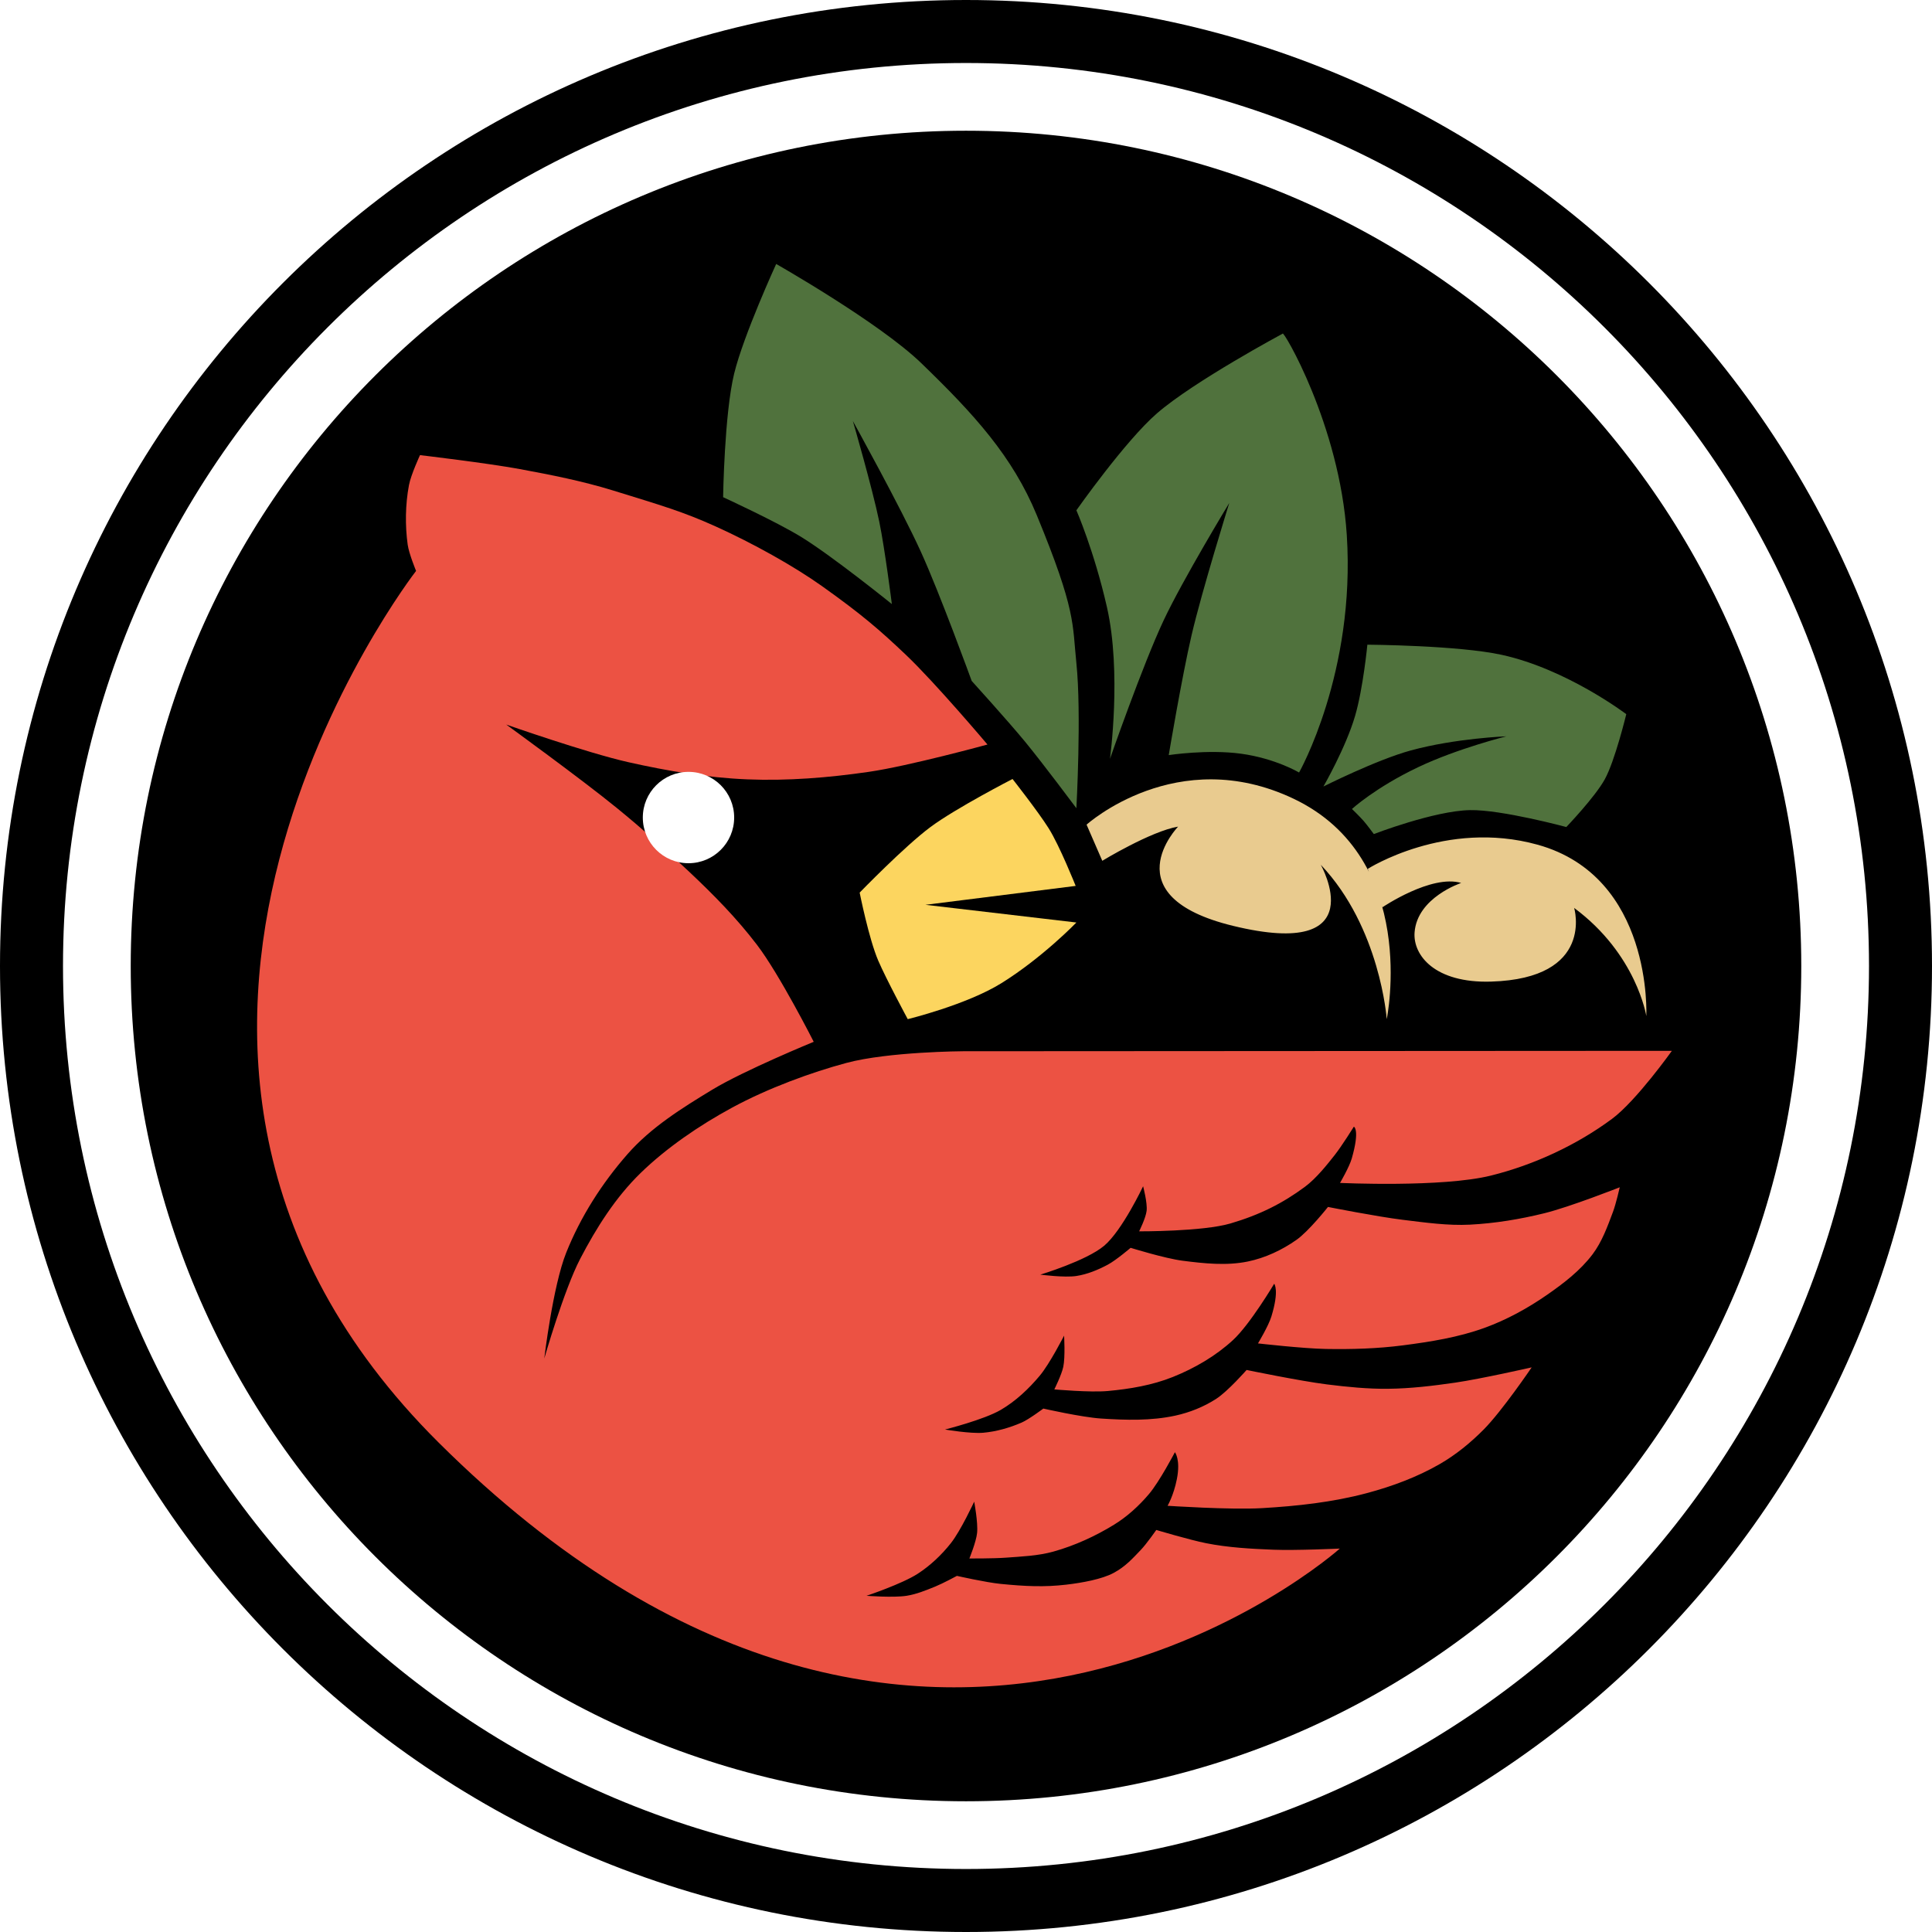
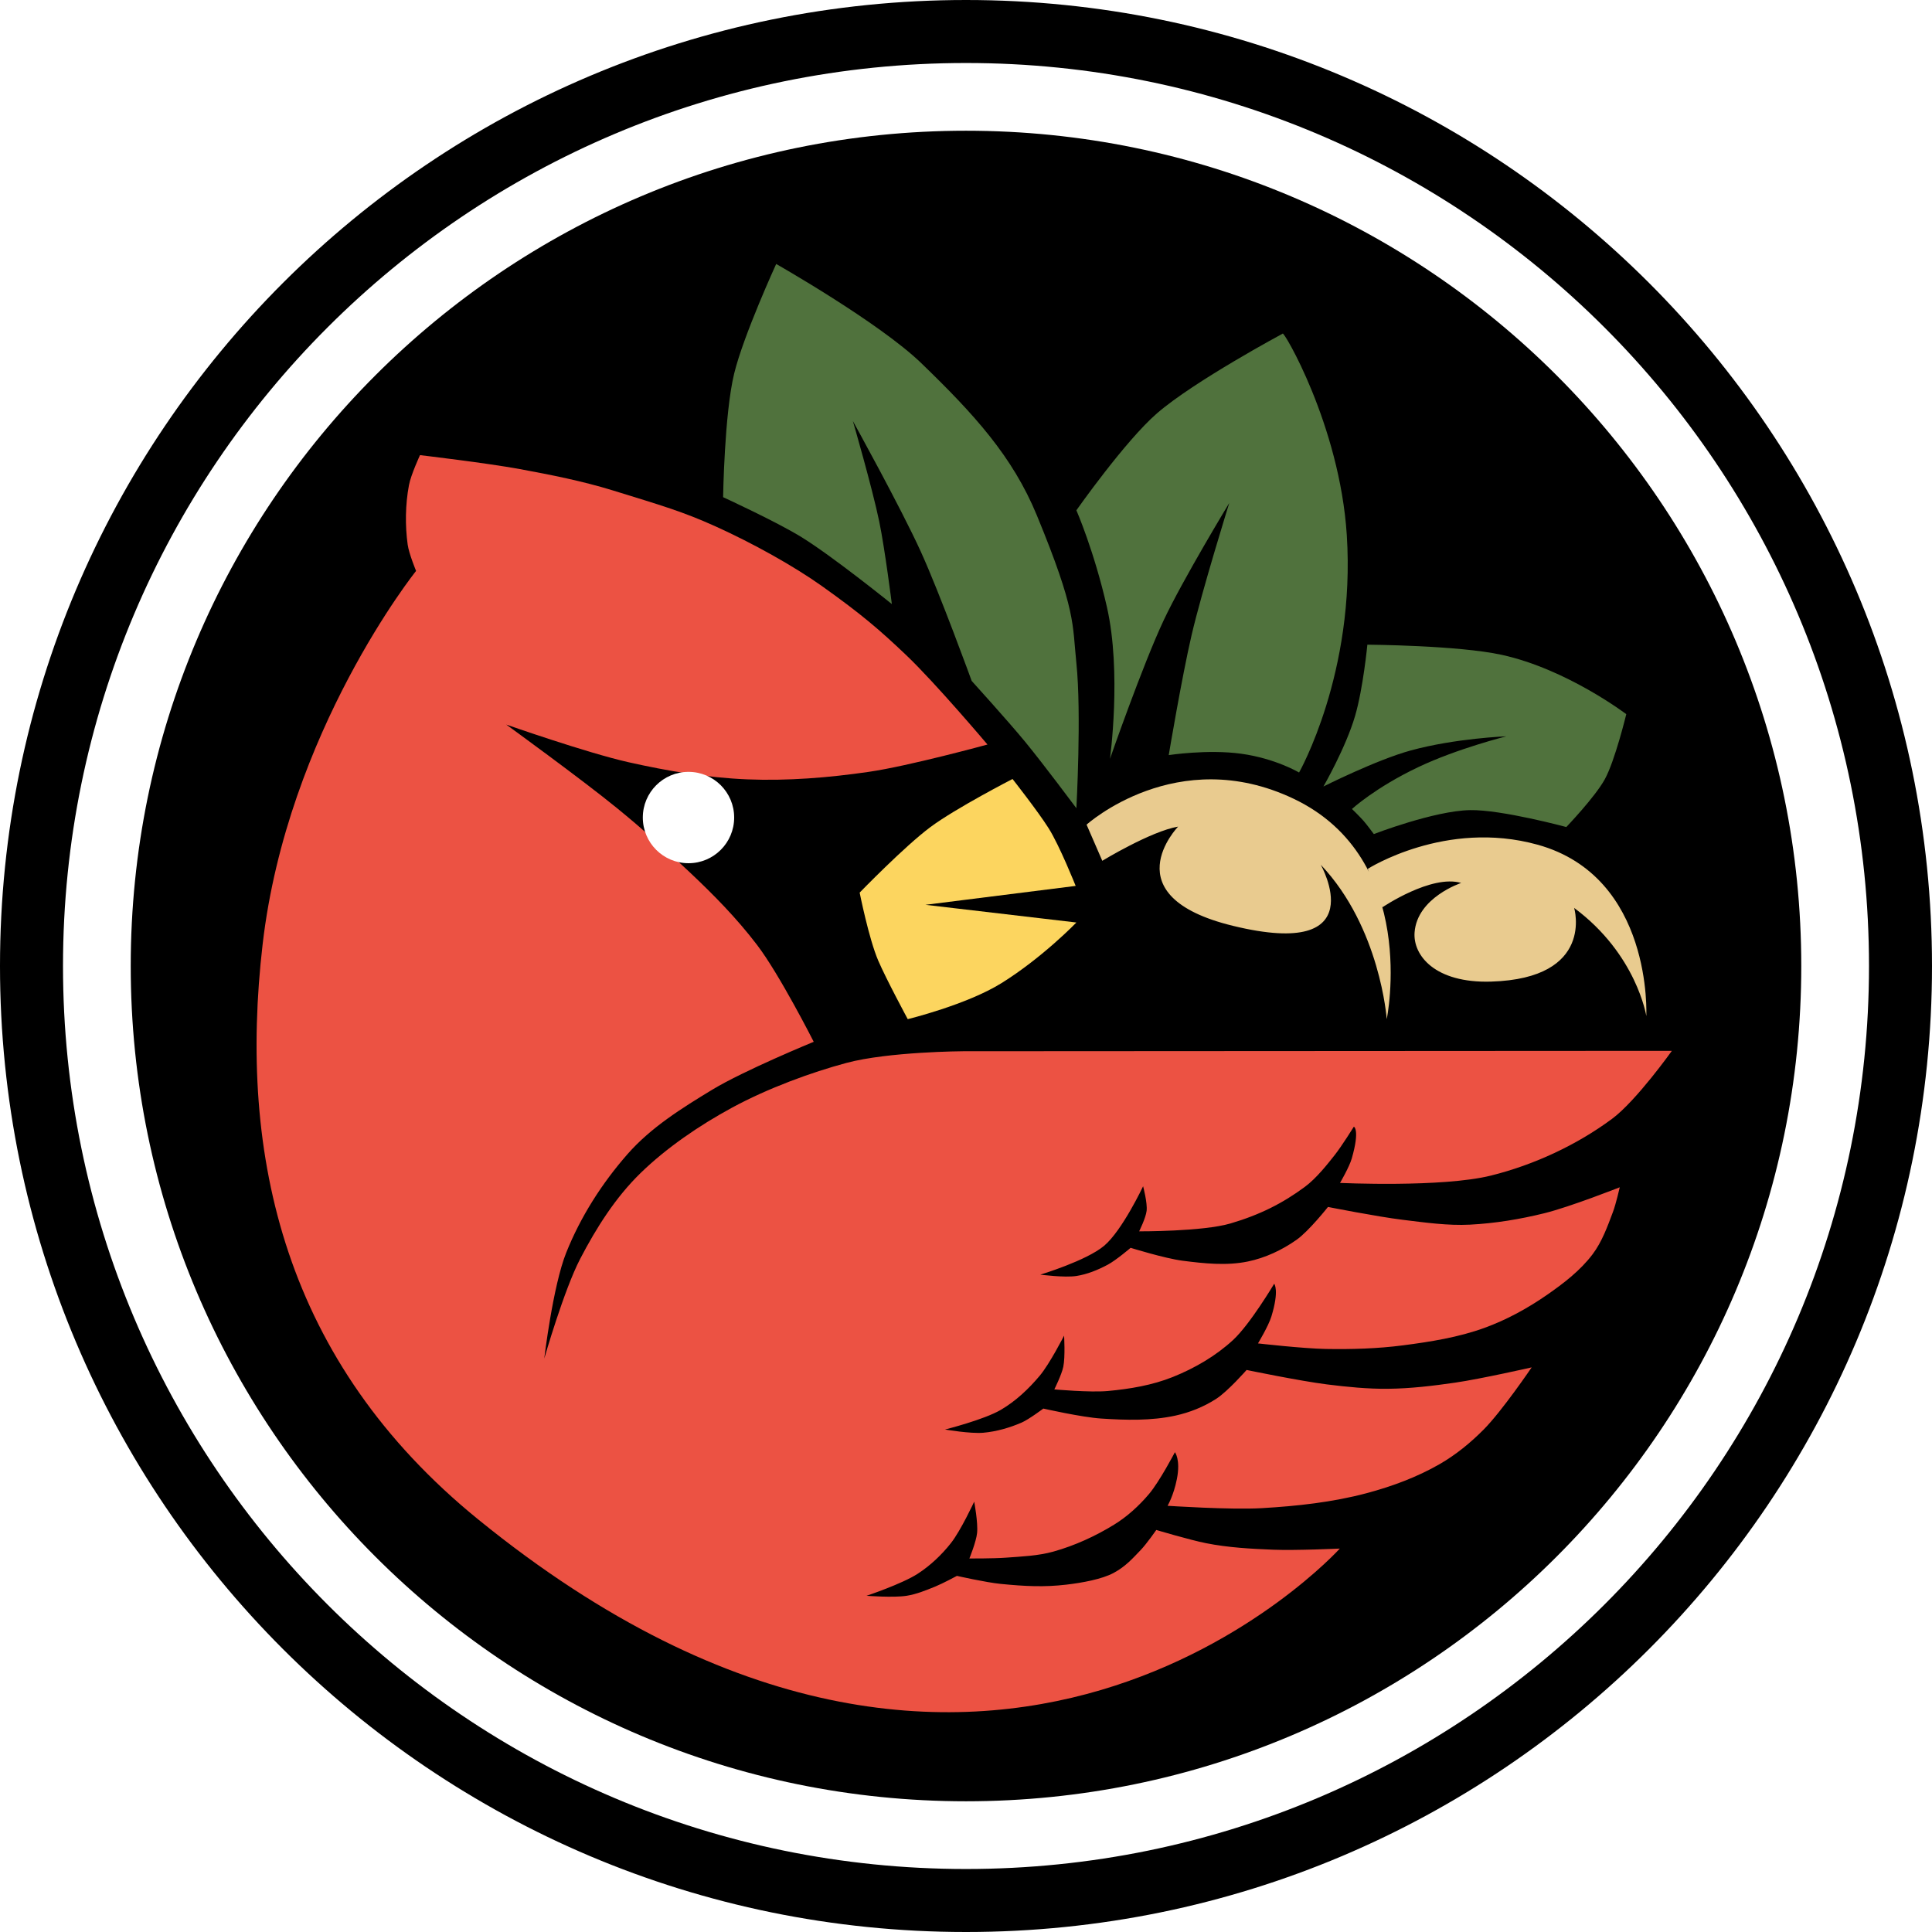
<svg xmlns="http://www.w3.org/2000/svg" viewBox="0 0 368 368">
  <defs />
  <path d="M 368 184 C 368 285.62 285.62 368 184 368 C 82.38 368 0 285.62 0 184 C 0 82.38 82.38 0 184 0 C 285.62 0 368 82.38 368 184 Z M 184 12 C 89.007 12 12 89.007 12 184 C 12 278.993 89.007 356 184 356 C 278.993 356 356 278.993 356 184 C 356 89.007 278.993 12 184 12 Z" style="">
    </path>
  <ellipse style="" cx="184" cy="184" rx="159.1" ry="159.1">
    </ellipse>
  <path style="fill: rgb(252, 213, 95);" d="M 163.745 170.02 C 163.745 170.02 172.326 161.169 177.255 157.513 C 182.096 153.922 192.861 148.378 192.861 148.378 C 192.861 148.378 197.648 154.45 199.741 157.765 C 201.837 161.085 204.89 168.745 204.89 168.745 L 176.276 172.344 L 205.026 175.715 C 205.026 175.715 198.618 182.37 190.763 187.26 C 184.127 191.391 172.904 194.123 172.904 194.123 C 172.904 194.123 168.815 186.541 167.284 182.978 C 165.488 178.799 163.745 170.02 163.745 170.02 Z">
    </path>
  <path style="fill: rgb(233, 203, 143);" d="M 260.528 165.497 C 260.528 165.497 275.342 156.037 292.865 160.893 C 314.9 167 313.582 193.527 313.582 193.527 C 313.582 193.527 311.744 181.76 299.84 172.94 C 299.84 172.94 303.857 186.376 284.016 186.972 C 273.304 187.294 269.117 181.955 269.444 177.597 C 269.943 170.934 278.318 168.182 278.318 168.182 C 272.622 166.506 263.331 172.808 263.331 172.808 L 260.528 165.497 Z M 206.967 157.076 C 206.967 157.076 224.157 141.567 246.391 152.137 C 270.47 163.585 264.141 194.123 264.141 194.123 C 264.141 194.123 262.915 176.66 251.57 164.708 C 251.57 164.708 261.922 182.959 234.818 176.343 C 211.588 170.672 224.403 157.45 224.403 157.45 C 219.197 158.335 209.96 163.961 209.96 163.961 L 206.967 157.076 Z">
    </path>
  <path style="fill: rgb(80, 114, 61);" d="M 260.45 122.797 C 260.45 122.797 277.728 122.909 286.046 124.731 C 298.481 127.456 309.767 136.034 309.767 136.034 C 309.767 136.034 307.615 144.922 305.667 148.449 C 303.788 151.852 298.345 157.53 298.345 157.53 C 298.345 157.53 285.997 154.197 280 154.308 C 273.181 154.435 261.68 158.869 261.68 158.869 C 261.68 158.869 260.431 157.166 259.739 156.37 C 259.042 155.57 257.518 154.089 257.518 154.089 C 257.518 154.089 261.943 150.018 270.156 146.114 C 277.577 142.586 286.924 140.252 286.924 140.252 C 286.924 140.252 277.219 140.618 268.709 142.945 C 262.176 144.731 252.082 149.81 252.082 149.81 C 252.082 149.81 256.338 142.423 258.106 136.386 C 259.65 131.116 260.45 122.797 260.45 122.797 Z">
    </path>
  <path style="fill: rgb(80, 114, 61);" d="M 205.026 97.198 C 205.026 97.198 214.325 83.977 220.371 78.735 C 227.449 72.598 244.314 63.554 244.314 63.554 C 244.282 62.592 255.172 80.892 256.531 101.902 C 258.228 128.136 247.444 147.146 247.444 147.146 C 247.444 147.146 242.944 144.467 236.427 143.569 C 230.034 142.688 222.615 143.829 222.615 143.829 C 222.615 143.829 225.126 128.876 226.974 120.956 C 228.956 112.464 234.149 95.799 234.149 95.799 C 234.149 95.799 225.298 110.406 221.668 118.118 C 217.645 126.667 211.421 144.545 211.421 144.545 C 211.421 144.545 213.678 128.086 210.844 115.637 C 208.406 104.927 205.026 97.198 205.026 97.198 Z">
    </path>
  <path style="fill: rgb(80, 114, 61);" d="M 137.735 94.701 C 137.735 94.701 137.975 78.812 139.841 71.157 C 141.621 63.851 147.845 50.281 147.845 50.281 C 147.845 50.281 167.458 61.421 175.484 69.175 C 185.541 78.89 192.864 86.927 197.485 98.135 C 205.026 116.424 204.241 118.781 205.026 126.322 C 206.018 135.845 205.026 153.947 205.026 153.947 C 205.026 153.947 198.634 145.385 195.239 141.262 C 191.978 137.302 185.083 129.698 185.083 129.698 C 185.083 129.698 179.045 113.092 175.387 105.06 C 171.515 96.558 162.452 80.197 162.452 80.197 C 162.452 80.197 166.141 92.896 167.479 99.364 C 168.552 104.548 169.877 115.062 169.877 115.062 C 169.877 115.062 158.787 106.105 152.744 102.359 C 147.97 99.4 137.735 94.701 137.735 94.701 Z">
    </path>
-   <path style="fill: rgb(236, 82, 67);" d="M 183.446 200.235 L 318.454 200.158 C 318.454 200.158 311.671 209.691 307.048 213.118 C 300.354 218.08 292.223 221.876 283.983 223.921 C 274.674 226.231 255.243 225.317 255.243 225.317 C 255.243 225.317 257.006 222.31 257.482 220.652 C 259.071 215.125 257.88 214.602 257.88 214.602 C 257.88 214.602 255.568 218.319 254.212 220.032 C 252.88 221.715 250.762 224.428 248.543 226.07 C 244.312 229.201 239.986 231.388 234.376 233.04 C 229.09 234.597 216.979 234.541 216.979 234.541 C 216.979 234.541 218.239 232.015 218.403 230.64 C 218.583 229.131 217.735 225.956 217.735 225.956 C 217.735 225.956 213.761 234.384 210.321 237.283 C 206.918 240.151 198.158 242.788 198.158 242.788 C 198.158 242.788 202.762 243.397 205.026 243.045 C 207.12 242.719 209.139 241.888 211.008 240.889 C 212.597 240.04 215.356 237.681 215.356 237.681 C 215.356 237.681 221.872 239.703 225.239 240.136 C 229.354 240.665 233.622 241.124 237.686 240.286 C 240.995 239.604 244.182 238.108 246.945 236.165 C 249.312 234.5 252.948 229.895 252.948 229.895 C 252.948 229.895 262.389 231.759 267.161 232.34 C 271.42 232.859 275.772 233.486 280 233.267 C 284.768 233.02 289.522 232.237 294.158 231.093 C 299.075 229.88 308.525 226.15 308.525 226.15 C 308.525 226.15 307.804 229.313 307.236 230.827 C 306.186 233.629 305.146 236.527 303.345 238.916 C 301.014 242.009 297.85 244.434 294.668 246.642 C 290.98 249.201 286.978 251.395 282.759 252.928 C 277.78 254.736 272.474 255.578 267.221 256.259 C 262.358 256.889 257.429 257.03 252.526 256.944 C 248.209 256.868 239.616 255.886 239.616 255.886 C 239.616 255.886 241.609 252.586 242.169 250.761 C 243.723 245.695 242.702 244.522 242.702 244.522 C 242.702 244.522 238.118 252.243 234.863 255.245 C 231.569 258.283 227.565 260.609 223.406 262.278 C 219.482 263.852 215.218 264.569 211.008 264.954 C 207.625 265.263 200.822 264.647 200.822 264.647 C 200.822 264.647 202.223 261.85 202.533 260.335 C 202.929 258.399 202.683 254.409 202.683 254.409 C 202.683 254.409 199.959 259.762 198.044 262.043 C 195.932 264.559 193.471 266.883 190.636 268.542 C 187.392 270.44 180 272.287 180 272.287 C 180 272.287 184.848 273.117 187.272 272.905 C 189.792 272.685 192.341 271.946 194.607 270.961 C 195.965 270.371 198.73 268.299 198.73 268.299 C 198.73 268.299 206.017 269.953 209.73 270.198 C 214.438 270.508 219.264 270.648 223.874 269.642 C 226.62 269.043 229.314 267.963 231.673 266.434 C 233.901 264.99 237.446 260.946 237.446 260.946 C 237.446 260.946 247.62 263.053 252.77 263.698 C 256.626 264.181 260.514 264.569 264.4 264.53 C 268.685 264.487 272.961 263.972 277.201 263.356 C 282.094 262.645 291.748 260.453 291.748 260.453 C 291.748 260.453 286.119 268.748 282.61 272.287 C 280.106 274.812 277.304 277.104 274.222 278.878 C 269.891 281.371 265.12 283.134 260.291 284.42 C 253.808 286.146 247.065 286.874 240.368 287.266 C 234.385 287.616 222.393 286.817 222.393 286.817 C 222.393 286.817 223.539 284.897 224.166 281.732 C 224.906 277.992 223.793 276.612 223.793 276.612 C 223.793 276.612 220.876 282.19 218.859 284.572 C 216.952 286.824 214.72 288.866 212.207 290.412 C 208.677 292.584 204.724 294.401 200.672 295.534 C 197.715 296.361 194.597 296.474 191.535 296.703 C 189.244 296.874 184.644 296.853 184.644 296.853 C 184.644 296.853 185.943 293.675 186.113 291.991 C 186.313 290.006 185.562 286.031 185.562 286.031 C 185.562 286.031 183.001 291.553 181.132 293.92 C 179.352 296.174 177.21 298.2 174.802 299.764 C 171.834 301.691 165.051 303.961 165.051 303.961 C 165.051 303.961 170.17 304.355 172.683 303.96 C 174.566 303.664 176.36 302.922 178.127 302.207 C 179.555 301.629 182.272 300.167 182.272 300.167 C 182.272 300.167 187.779 301.415 190.582 301.693 C 195.359 302.168 198.932 302.321 203.066 301.843 C 206.152 301.486 209.913 300.792 212.114 299.607 C 214.398 298.377 215.721 296.863 217.283 295.235 C 218.397 294.073 220.246 291.422 220.246 291.422 C 220.246 291.422 226.607 293.322 229.729 293.942 C 233.942 294.779 238.264 295.014 242.556 295.185 C 246.769 295.352 255.203 294.968 255.203 294.968 C 255.203 294.968 175.517 366.194 83.557 274.783 C 8.325 200 79.252 108.746 79.252 108.746 C 79.252 108.746 77.895 105.475 77.654 103.74 C 77.155 100.147 77.195 96.117 77.898 92.403 C 78.275 90.41 80 86.691 80 86.691 C 80 86.691 92.728 88.19 99.025 89.351 C 104.999 90.453 110.983 91.638 116.787 93.432 C 126.062 96.299 130.022 97.432 136.304 100.269 C 143.369 103.46 151.204 107.823 156.584 111.652 C 164.148 117.035 167.58 120.008 172.577 124.754 C 178.15 130.047 188.09 141.815 188.09 141.815 C 188.09 141.815 173.129 145.912 165.473 147.022 C 157.82 148.131 150.044 148.765 142.318 148.449 C 134.712 148.137 127.143 146.854 119.716 145.185 C 111.791 143.404 96.426 138.012 96.426 138.012 C 96.426 138.012 110.715 148.37 117.547 153.947 C 122.298 157.825 126.697 161.738 131.344 166.117 C 135.931 170.44 140.281 174.846 144.201 179.984 C 148.499 185.618 154.995 198.438 154.995 198.438 C 154.995 198.438 141.728 203.881 135.624 207.587 C 129.868 211.082 124.005 214.737 119.543 219.816 C 114.674 225.357 110.591 231.755 107.851 238.603 C 105.301 244.977 103.67 258.771 103.67 258.771 C 103.67 258.771 107.404 245.75 110.509 239.781 C 113.588 233.862 117.251 228.068 122.035 223.417 C 126.921 218.667 133.181 214.371 139.456 210.972 C 146.307 207.261 154.553 204.251 161.226 202.461 C 169.238 200.312 183.446 200.235 183.446 200.235 Z">
+   <path style="fill: rgb(236, 82, 67);" d="M 183.446 200.235 L 318.454 200.158 C 318.454 200.158 311.671 209.691 307.048 213.118 C 300.354 218.08 292.223 221.876 283.983 223.921 C 274.674 226.231 255.243 225.317 255.243 225.317 C 255.243 225.317 257.006 222.31 257.482 220.652 C 259.071 215.125 257.88 214.602 257.88 214.602 C 257.88 214.602 255.568 218.319 254.212 220.032 C 252.88 221.715 250.762 224.428 248.543 226.07 C 244.312 229.201 239.986 231.388 234.376 233.04 C 229.09 234.597 216.979 234.541 216.979 234.541 C 216.979 234.541 218.239 232.015 218.403 230.64 C 218.583 229.131 217.735 225.956 217.735 225.956 C 217.735 225.956 213.761 234.384 210.321 237.283 C 206.918 240.151 198.158 242.788 198.158 242.788 C 198.158 242.788 202.762 243.397 205.026 243.045 C 207.12 242.719 209.139 241.888 211.008 240.889 C 212.597 240.04 215.356 237.681 215.356 237.681 C 215.356 237.681 221.872 239.703 225.239 240.136 C 229.354 240.665 233.622 241.124 237.686 240.286 C 240.995 239.604 244.182 238.108 246.945 236.165 C 249.312 234.5 252.948 229.895 252.948 229.895 C 252.948 229.895 262.389 231.759 267.161 232.34 C 271.42 232.859 275.772 233.486 280 233.267 C 284.768 233.02 289.522 232.237 294.158 231.093 C 299.075 229.88 308.525 226.15 308.525 226.15 C 308.525 226.15 307.804 229.313 307.236 230.827 C 306.186 233.629 305.146 236.527 303.345 238.916 C 301.014 242.009 297.85 244.434 294.668 246.642 C 290.98 249.201 286.978 251.395 282.759 252.928 C 277.78 254.736 272.474 255.578 267.221 256.259 C 262.358 256.889 257.429 257.03 252.526 256.944 C 248.209 256.868 239.616 255.886 239.616 255.886 C 239.616 255.886 241.609 252.586 242.169 250.761 C 243.723 245.695 242.702 244.522 242.702 244.522 C 242.702 244.522 238.118 252.243 234.863 255.245 C 231.569 258.283 227.565 260.609 223.406 262.278 C 219.482 263.852 215.218 264.569 211.008 264.954 C 207.625 265.263 200.822 264.647 200.822 264.647 C 200.822 264.647 202.223 261.85 202.533 260.335 C 202.929 258.399 202.683 254.409 202.683 254.409 C 202.683 254.409 199.959 259.762 198.044 262.043 C 195.932 264.559 193.471 266.883 190.636 268.542 C 187.392 270.44 180 272.287 180 272.287 C 180 272.287 184.848 273.117 187.272 272.905 C 189.792 272.685 192.341 271.946 194.607 270.961 C 195.965 270.371 198.73 268.299 198.73 268.299 C 198.73 268.299 206.017 269.953 209.73 270.198 C 214.438 270.508 219.264 270.648 223.874 269.642 C 226.62 269.043 229.314 267.963 231.673 266.434 C 233.901 264.99 237.446 260.946 237.446 260.946 C 237.446 260.946 247.62 263.053 252.77 263.698 C 256.626 264.181 260.514 264.569 264.4 264.53 C 268.685 264.487 272.961 263.972 277.201 263.356 C 282.094 262.645 291.748 260.453 291.748 260.453 C 291.748 260.453 286.119 268.748 282.61 272.287 C 280.106 274.812 277.304 277.104 274.222 278.878 C 269.891 281.371 265.12 283.134 260.291 284.42 C 253.808 286.146 247.065 286.874 240.368 287.266 C 234.385 287.616 222.393 286.817 222.393 286.817 C 222.393 286.817 223.539 284.897 224.166 281.732 C 224.906 277.992 223.793 276.612 223.793 276.612 C 223.793 276.612 220.876 282.19 218.859 284.572 C 216.952 286.824 214.72 288.866 212.207 290.412 C 208.677 292.584 204.724 294.401 200.672 295.534 C 197.715 296.361 194.597 296.474 191.535 296.703 C 189.244 296.874 184.644 296.853 184.644 296.853 C 184.644 296.853 185.943 293.675 186.113 291.991 C 186.313 290.006 185.562 286.031 185.562 286.031 C 185.562 286.031 183.001 291.553 181.132 293.92 C 179.352 296.174 177.21 298.2 174.802 299.764 C 171.834 301.691 165.051 303.961 165.051 303.961 C 165.051 303.961 170.17 304.355 172.683 303.96 C 174.566 303.664 176.36 302.922 178.127 302.207 C 179.555 301.629 182.272 300.167 182.272 300.167 C 182.272 300.167 187.779 301.415 190.582 301.693 C 195.359 302.168 198.932 302.321 203.066 301.843 C 206.152 301.486 209.913 300.792 212.114 299.607 C 214.398 298.377 215.721 296.863 217.283 295.235 C 218.397 294.073 220.246 291.422 220.246 291.422 C 220.246 291.422 226.607 293.322 229.729 293.942 C 233.942 294.779 238.264 295.014 242.556 295.185 C 246.769 295.352 255.203 294.968 255.203 294.968 C 255.203 294.968 188.566 368.665 91.079 289.409 C 54.226 259.448 45.308 220.337 50.03 179.814 C 54.744 139.359 79.252 108.746 79.252 108.746 C 79.252 108.746 77.895 105.475 77.654 103.74 C 77.155 100.147 77.195 96.117 77.898 92.403 C 78.275 90.41 80 86.691 80 86.691 C 80 86.691 92.728 88.19 99.025 89.351 C 104.999 90.453 110.983 91.638 116.787 93.432 C 126.062 96.299 130.022 97.432 136.304 100.269 C 143.369 103.46 151.204 107.823 156.584 111.652 C 164.148 117.035 167.58 120.008 172.577 124.754 C 178.15 130.047 188.09 141.815 188.09 141.815 C 188.09 141.815 173.129 145.912 165.473 147.022 C 157.82 148.131 150.044 148.765 142.318 148.449 C 134.712 148.137 127.143 146.854 119.716 145.185 C 111.791 143.404 96.426 138.012 96.426 138.012 C 96.426 138.012 110.715 148.37 117.547 153.947 C 122.298 157.825 126.697 161.738 131.344 166.117 C 135.931 170.44 140.281 174.846 144.201 179.984 C 148.499 185.618 154.995 198.438 154.995 198.438 C 154.995 198.438 141.728 203.881 135.624 207.587 C 129.868 211.082 124.005 214.737 119.543 219.816 C 114.674 225.357 110.591 231.755 107.851 238.603 C 105.301 244.977 103.67 258.771 103.67 258.771 C 103.67 258.771 107.404 245.75 110.509 239.781 C 113.588 233.862 117.251 228.068 122.035 223.417 C 126.921 218.667 133.181 214.371 139.456 210.972 C 146.307 207.261 154.553 204.251 161.226 202.461 C 169.238 200.312 183.446 200.235 183.446 200.235 Z">
    </path>
  <ellipse style="fill: rgb(255, 255, 255);" cx="131.141" cy="155.722" rx="8.7" ry="8.7">
    </ellipse>
</svg>
